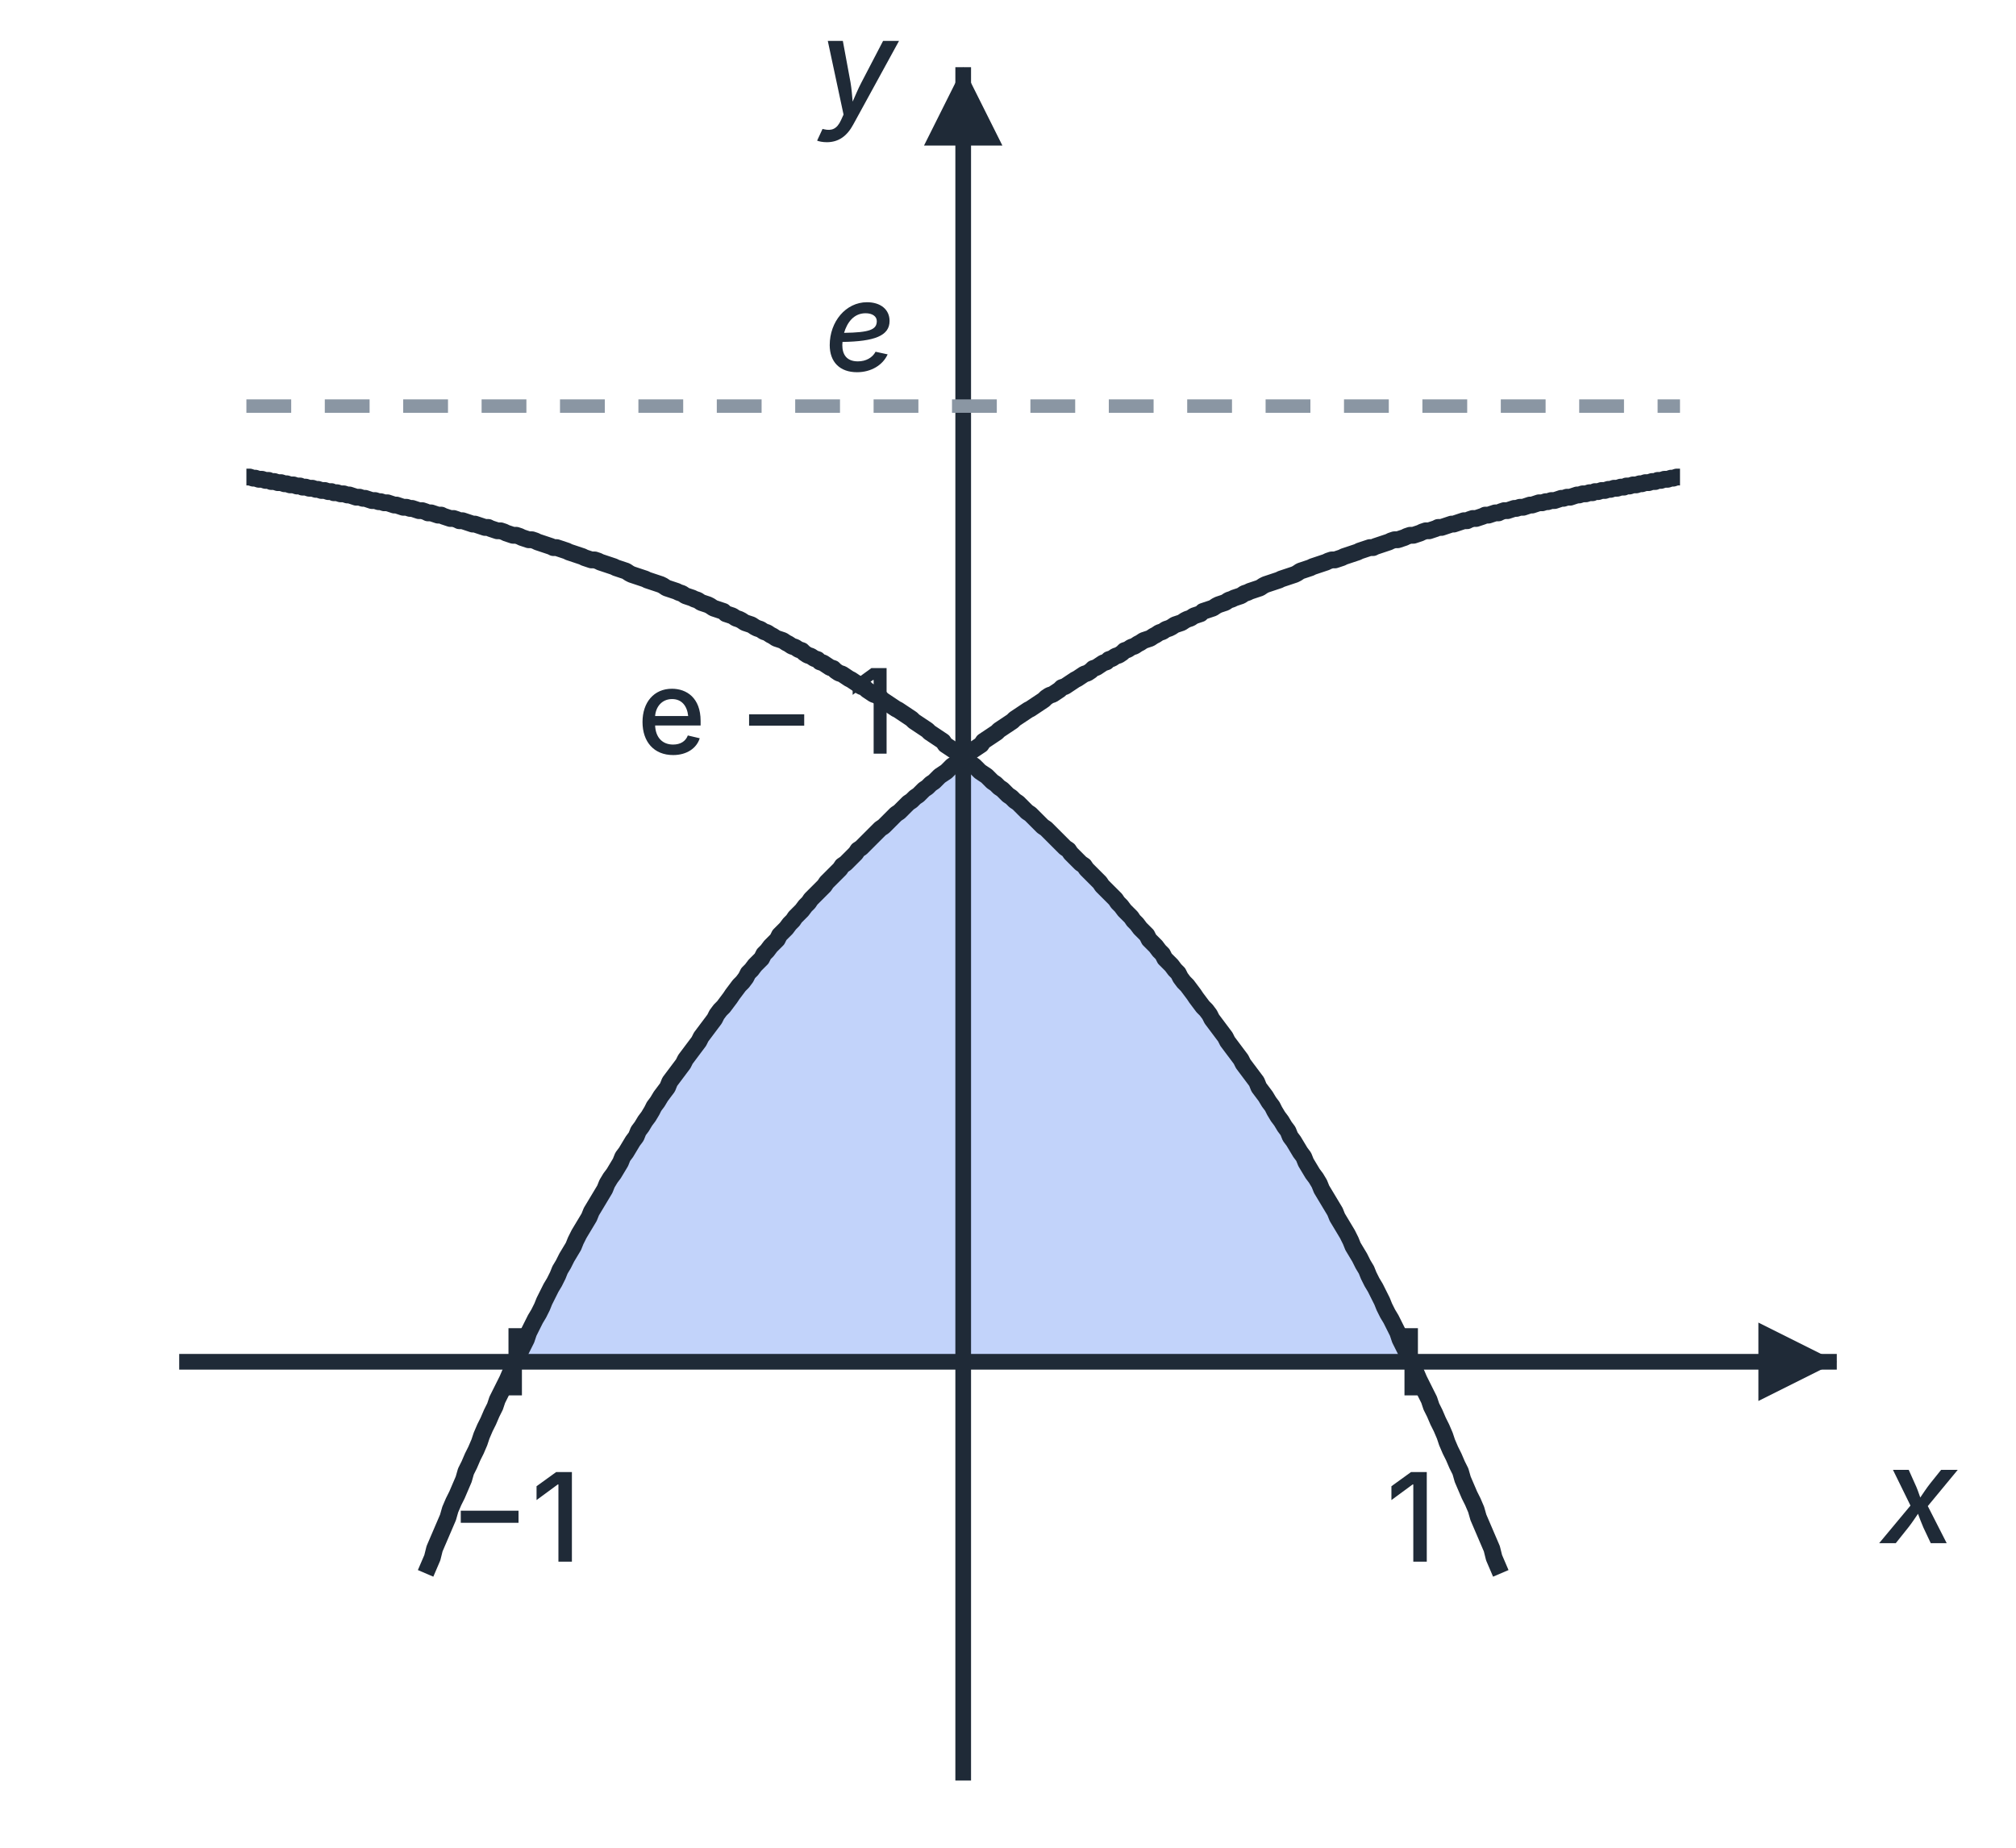
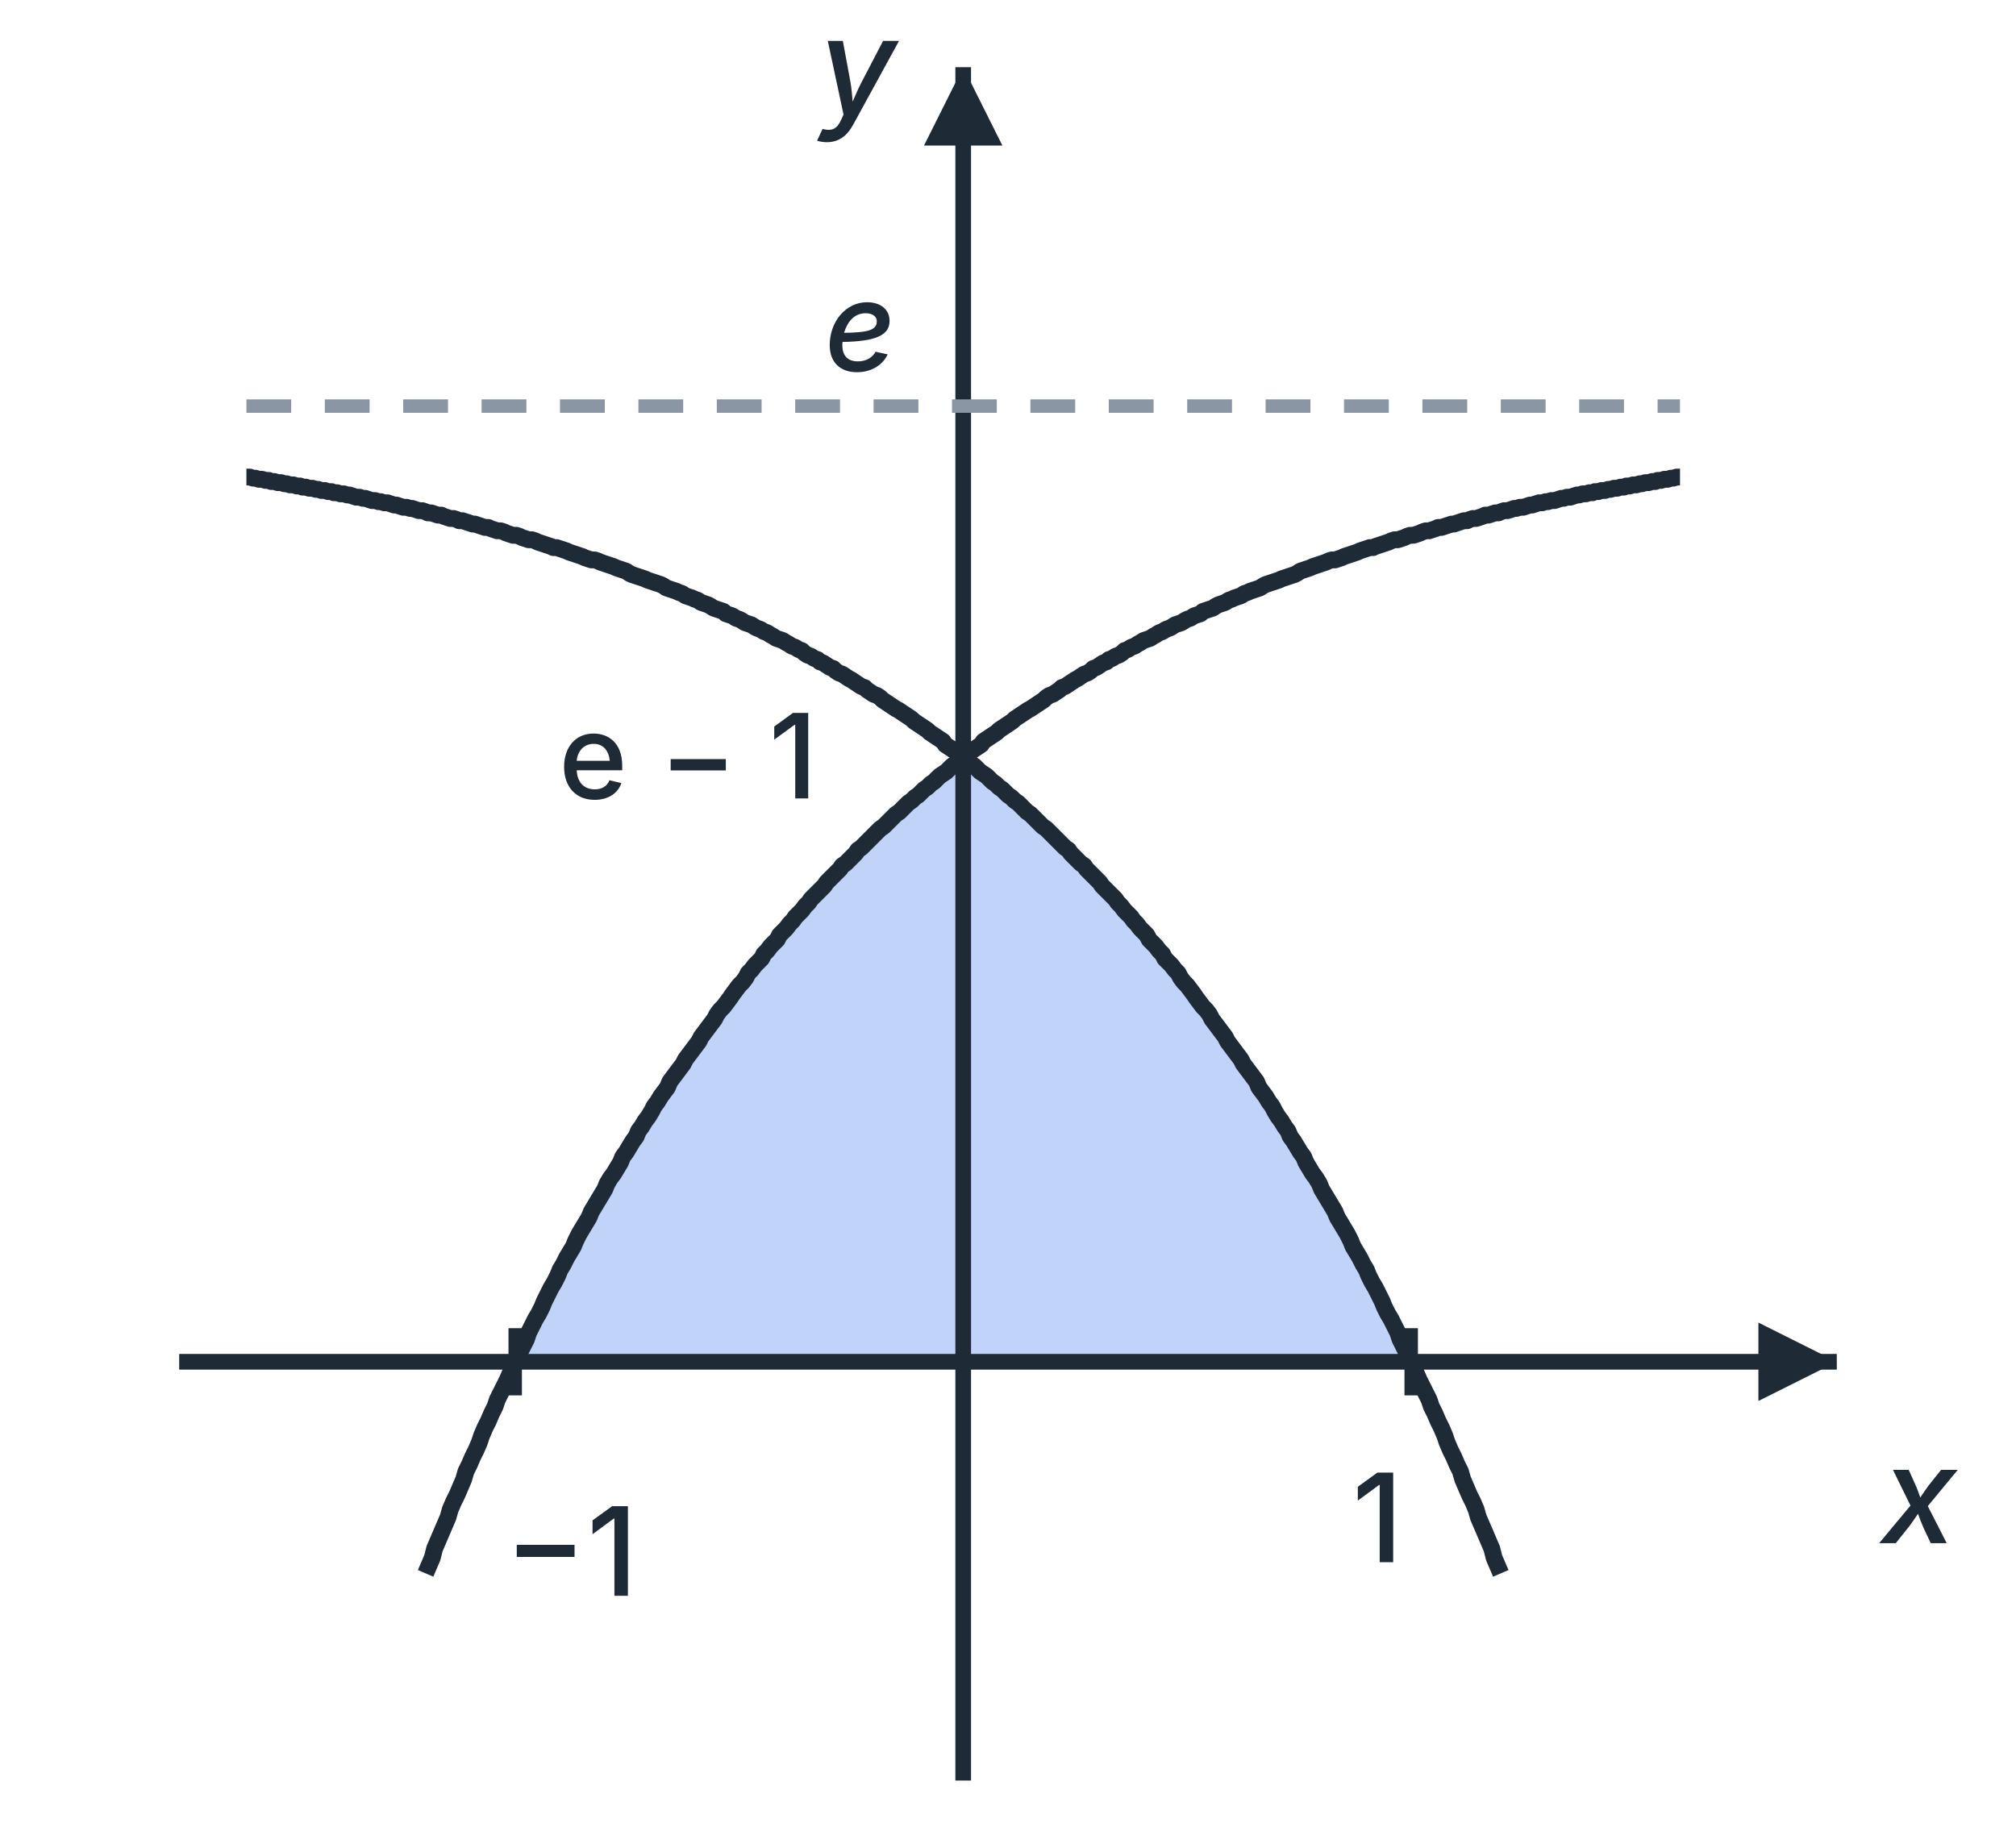
<svg xmlns="http://www.w3.org/2000/svg" viewBox="0 0 180 165" width="180" height="165" font-family="Inter, Arial, sans-serif">
  <polygon points="46.0,121.6 46.4,120.8 46.8,119.9 47.2,119.1 47.6,118.3 48.0,117.4 48.4,116.6 48.8,115.8 49.2,115.0 49.6,114.3 50.0,113.5 50.4,112.7 50.8,112.0 51.2,111.2 51.6,110.5 52.0,109.7 52.4,109.0 52.8,108.3 53.2,107.5 53.6,106.8 54.0,106.1 54.4,105.4 54.8,104.8 55.2,104.1 55.6,103.4 56.0,102.7 56.4,102.1 56.8,101.4 57.2,100.8 57.6,100.1 58.0,99.5 58.4,98.9 58.8,98.2 59.2,97.6 59.6,97.0 60.0,96.4 60.4,95.8 60.8,95.2 61.2,94.6 61.6,94.0 62.0,93.5 62.4,92.9 62.8,92.3 63.2,91.8 63.6,91.2 64.0,90.7 64.4,90.1 64.8,89.6 65.2,89.1 65.6,88.5 66.0,88.0 66.4,87.5 66.8,87.0 67.2,86.5 67.6,86.0 68.0,85.5 68.4,85.0 68.8,84.5 69.2,84.0 69.6,83.6 70.0,83.1 70.4,82.6 70.8,82.2 71.2,81.7 71.6,81.3 72.0,80.8 72.4,80.4 72.8,79.9 73.2,79.5 73.6,79.1 74.0,78.6 74.4,78.2 74.8,77.8 75.2,77.4 75.6,77.0 76.0,76.6 76.4,76.2 76.8,75.8 77.2,75.4 77.6,75.0 78.0,74.6 78.4,74.2 78.8,73.9 79.2,73.5 79.6,73.1 80.0,72.7 80.4,72.4 80.8,72.0 81.2,71.7 81.6,71.3 82.0,71.0 82.4,70.6 82.8,70.3 83.2,69.9 83.6,69.6 84.0,69.3 84.4,68.9 84.8,68.6 85.2,68.3 85.6,68.0 86.0,67.7 86.4,68.0 86.8,68.3 87.2,68.6 87.6,68.9 88.0,69.3 88.4,69.6 88.8,69.9 89.2,70.3 89.6,70.6 90.0,71.0 90.4,71.3 90.8,71.7 91.2,72.0 91.6,72.4 92.0,72.7 92.4,73.1 92.8,73.5 93.2,73.9 93.6,74.2 94.0,74.6 94.4,75.0 94.8,75.4 95.2,75.8 95.6,76.2 96.0,76.6 96.4,77.0 96.8,77.4 97.2,77.8 97.6,78.2 98.0,78.6 98.4,79.1 98.8,79.5 99.2,79.9 99.6,80.4 100.0,80.8 100.4,81.3 100.8,81.7 101.2,82.2 101.6,82.6 102.0,83.1 102.4,83.6 102.8,84.0 103.2,84.5 103.6,85.0 104.0,85.5 104.4,86.0 104.8,86.5 105.2,87.0 105.6,87.5 106.0,88.0 106.4,88.5 106.8,89.1 107.2,89.6 107.6,90.1 108.0,90.7 108.4,91.2 108.8,91.8 109.2,92.3 109.6,92.9 110.0,93.5 110.4,94.0 110.8,94.6 111.2,95.2 111.6,95.8 112.0,96.4 112.4,97.0 112.8,97.6 113.2,98.2 113.6,98.9 114.0,99.5 114.4,100.1 114.8,100.8 115.2,101.4 115.6,102.1 116.0,102.7 116.4,103.4 116.8,104.1 117.2,104.8 117.6,105.4 118.0,106.1 118.4,106.8 118.8,107.5 119.2,108.3 119.6,109.0 120.0,109.7 120.4,110.5 120.8,111.2 121.2,112.0 121.6,112.7 122.0,113.5 122.4,114.3 122.8,115.0 123.2,115.8 123.6,116.6 124.0,117.4 124.4,118.3 124.8,119.1 125.2,119.9 125.6,120.8 126.0,121.6 126.0,121.6 125.6,121.6 125.2,121.6 124.8,121.6 124.4,121.6 124.0,121.6 123.6,121.6 123.2,121.6 122.8,121.6 122.4,121.6 122.0,121.6 121.6,121.6 121.2,121.6 120.8,121.6 120.4,121.6 120.0,121.6 119.6,121.6 119.2,121.6 118.8,121.6 118.4,121.6 118.0,121.6 117.6,121.6 117.2,121.6 116.8,121.6 116.4,121.6 116.0,121.6 115.6,121.6 115.2,121.6 114.8,121.6 114.4,121.6 114.0,121.6 113.6,121.6 113.2,121.6 112.8,121.6 112.4,121.6 112.0,121.6 111.6,121.6 111.2,121.6 110.8,121.6 110.4,121.6 110.0,121.6 109.6,121.6 109.2,121.6 108.8,121.6 108.4,121.6 108.0,121.6 107.6,121.6 107.2,121.6 106.8,121.6 106.4,121.6 106.0,121.6 105.6,121.6 105.2,121.6 104.8,121.6 104.4,121.6 104.0,121.6 103.6,121.6 103.2,121.6 102.8,121.6 102.4,121.6 102.0,121.6 101.6,121.6 101.2,121.6 100.8,121.6 100.4,121.6 100.0,121.6 99.6,121.6 99.2,121.6 98.8,121.6 98.4,121.6 98.0,121.6 97.6,121.6 97.2,121.6 96.8,121.6 96.4,121.6 96.0,121.6 95.6,121.6 95.2,121.6 94.8,121.6 94.4,121.6 94.0,121.6 93.6,121.6 93.2,121.6 92.8,121.6 92.4,121.6 92.0,121.6 91.6,121.6 91.2,121.6 90.8,121.6 90.4,121.6 90.0,121.6 89.6,121.6 89.2,121.6 88.8,121.6 88.4,121.6 88.0,121.6 87.6,121.6 87.2,121.6 86.8,121.6 86.4,121.6 86.0,121.6 85.6,121.6 85.2,121.6 84.8,121.6 84.4,121.6 84.0,121.6 83.6,121.6 83.2,121.6 82.8,121.6 82.4,121.6 82.0,121.6 81.6,121.6 81.2,121.6 80.8,121.6 80.4,121.6 80.0,121.6 79.6,121.6 79.2,121.6 78.8,121.6 78.4,121.6 78.0,121.6 77.6,121.6 77.2,121.6 76.8,121.6 76.4,121.6 76.0,121.6 75.6,121.6 75.2,121.6 74.8,121.6 74.4,121.6 74.0,121.6 73.6,121.6 73.2,121.6 72.8,121.6 72.4,121.6 72.0,121.6 71.6,121.6 71.2,121.6 70.8,121.6 70.4,121.6 70.0,121.6 69.6,121.6 69.2,121.6 68.8,121.6 68.4,121.6 68.0,121.6 67.6,121.6 67.2,121.6 66.8,121.6 66.4,121.6 66.0,121.6 65.6,121.6 65.2,121.6 64.8,121.6 64.4,121.6 64.0,121.6 63.6,121.6 63.2,121.6 62.8,121.6 62.4,121.6 62.0,121.6 61.6,121.6 61.2,121.6 60.8,121.6 60.4,121.6 60.0,121.6 59.6,121.6 59.2,121.6 58.8,121.6 58.4,121.6 58.0,121.6 57.6,121.6 57.2,121.6 56.8,121.6 56.4,121.6 56.0,121.6 55.6,121.6 55.2,121.6 54.8,121.6 54.4,121.6 54.0,121.6 53.6,121.6 53.2,121.6 52.8,121.6 52.4,121.6 52.0,121.6 51.6,121.6 51.2,121.6 50.8,121.6 50.4,121.6 50.0,121.6 49.6,121.6 49.2,121.6 48.8,121.6 48.4,121.6 48.0,121.6 47.6,121.6 47.2,121.6 46.8,121.6 46.4,121.6 46.0,121.6" fill="#2563eb" fill-opacity="0.28" stroke="none" />
  <line x1="16.0" y1="121.605" x2="164.0" y2="121.605" stroke="#1f2a37" stroke-width="1.4" />
  <path d="M164.0,121.605 l-7,-3.5 v7 z" fill="#1f2a37" />
  <line x1="86.0" y1="159.0" x2="86.0" y2="6.0" stroke="#1f2a37" stroke-width="1.4" />
  <path d="M86.0,6.0 l-3.5,7 h7 z" fill="#1f2a37" />
  <text x="168.0" y="137.805" text-anchor="start" font-size="12" fill="#1f2a37" font-weight="500" font-style="italic">x</text>
  <text x="80.0" y="10.2" text-anchor="end" font-size="12" fill="#1f2a37" font-weight="500" font-style="italic">y</text>
  <line x1="22.0" y1="36.263" x2="150.0" y2="36.263" stroke="#8a96a3" stroke-width="1.2" stroke-dasharray="4 3" />
  <polyline points="22.0,42.6 22.3,42.6 22.6,42.7 22.8,42.7 23.1,42.8 23.4,42.8 23.7,42.9 24.0,42.9 24.2,43.0 24.5,43.0 24.8,43.1 25.1,43.1 25.4,43.2 25.6,43.2 25.9,43.3 26.2,43.3 26.5,43.4 26.8,43.4 27.0,43.5 27.3,43.5 27.6,43.6 27.9,43.6 28.2,43.7 28.4,43.7 28.7,43.8 29.0,43.8 29.3,43.9 29.6,43.9 29.8,44.0 30.1,44.0 30.4,44.1 30.7,44.1 31.0,44.2 31.2,44.2 31.5,44.3 31.8,44.4 32.1,44.4 32.4,44.5 32.6,44.5 32.9,44.6 33.2,44.7 33.5,44.7 33.8,44.8 34.0,44.8 34.3,44.9 34.6,44.9 34.9,45.0 35.2,45.1 35.4,45.1 35.7,45.2 36.0,45.3 36.3,45.3 36.6,45.4 36.8,45.4 37.1,45.5 37.4,45.6 37.7,45.6 38.0,45.7 38.2,45.8 38.5,45.8 38.8,45.9 39.1,46.0 39.4,46.0 39.6,46.1 39.9,46.2 40.2,46.3 40.5,46.3 40.8,46.4 41.0,46.5 41.3,46.5 41.6,46.6 41.9,46.7 42.2,46.8 42.4,46.8 42.7,46.9 43.0,47.0 43.3,47.1 43.6,47.1 43.8,47.2 44.1,47.3 44.4,47.4 44.7,47.4 45.0,47.5 45.2,47.6 45.5,47.7 45.8,47.8 46.1,47.8 46.4,47.9 46.6,48.0 46.9,48.1 47.2,48.2 47.5,48.2 47.8,48.3 48.0,48.4 48.3,48.5 48.6,48.6 48.9,48.7 49.2,48.8 49.4,48.9 49.7,48.9 50.0,49.0 50.3,49.1 50.6,49.2 50.8,49.3 51.1,49.4 51.4,49.5 51.7,49.6 52.0,49.7 52.2,49.8 52.5,49.9 52.8,50.0 53.1,50.0 53.4,50.1 53.6,50.2 53.9,50.3 54.2,50.4 54.5,50.5 54.8,50.6 55.0,50.7 55.3,50.8 55.6,50.9 55.9,51.0 56.2,51.2 56.4,51.3 56.7,51.4 57.0,51.5 57.3,51.6 57.6,51.7 57.8,51.8 58.1,51.9 58.4,52.0 58.7,52.1 59.0,52.2 59.2,52.3 59.5,52.5 59.8,52.6 60.1,52.7 60.4,52.8 60.6,52.9 60.9,53.0 61.2,53.2 61.5,53.3 61.8,53.4 62.0,53.5 62.3,53.6 62.6,53.8 62.9,53.9 63.2,54.0 63.4,54.1 63.7,54.3 64.0,54.4 64.3,54.5 64.6,54.6 64.8,54.8 65.1,54.9 65.4,55.0 65.7,55.2 66.0,55.3 66.2,55.4 66.5,55.6 66.8,55.7 67.1,55.8 67.4,56.0 67.6,56.1 67.9,56.2 68.2,56.4 68.5,56.5 68.8,56.7 69.0,56.8 69.3,57.0 69.6,57.1 69.9,57.2 70.2,57.4 70.4,57.5 70.7,57.7 71.0,57.8 71.3,58.0 71.6,58.1 71.8,58.3 72.1,58.5 72.4,58.6 72.7,58.8 73.0,58.9 73.2,59.1 73.5,59.2 73.8,59.4 74.1,59.6 74.4,59.7 74.6,59.9 74.9,60.1 75.2,60.2 75.5,60.4 75.8,60.6 76.0,60.7 76.3,60.9 76.6,61.1 76.9,61.3 77.2,61.4 77.4,61.6 77.7,61.8 78.0,62.0 78.3,62.1 78.6,62.3 78.8,62.5 79.1,62.7 79.4,62.9 79.7,63.1 80.0,63.3 80.2,63.4 80.5,63.6 80.8,63.8 81.1,64.0 81.4,64.2 81.6,64.4 81.9,64.6 82.2,64.8 82.5,65.0 82.8,65.2 83.0,65.4 83.3,65.6 83.6,65.8 83.9,66.0 84.2,66.2 84.4,66.5 84.7,66.7 85.0,66.9 85.3,67.1 85.6,67.3 85.8,67.5 86.1,67.8 86.4,68.0 86.7,68.2 87.0,68.4 87.2,68.6 87.5,68.9 87.8,69.1 88.1,69.3 88.4,69.6 88.6,69.8 88.9,70.0 89.2,70.3 89.5,70.5 89.8,70.8 90.0,71.0 90.3,71.2 90.6,71.5 90.9,71.7 91.2,72.0 91.4,72.2 91.7,72.5 92.0,72.7 92.3,73.0 92.6,73.3 92.8,73.5 93.1,73.8 93.4,74.0 93.7,74.3 94.0,74.6 94.2,74.8 94.5,75.1 94.8,75.4 95.1,75.7 95.4,75.9 95.6,76.2 95.9,76.5 96.2,76.8 96.5,77.1 96.8,77.3 97.0,77.6 97.3,77.9 97.6,78.2 97.9,78.5 98.2,78.8 98.4,79.1 98.7,79.4 99.0,79.7 99.3,80.0 99.6,80.3 99.8,80.6 100.1,80.9 100.4,81.3 100.7,81.6 101.0,81.9 101.2,82.2 101.5,82.5 101.8,82.9 102.1,83.2 102.4,83.5 102.6,83.9 102.9,84.2 103.2,84.5 103.5,84.9 103.8,85.2 104.0,85.6 104.3,85.9 104.6,86.2 104.9,86.6 105.2,86.9 105.4,87.3 105.7,87.7 106.0,88.0 106.3,88.4 106.6,88.8 106.8,89.1 107.1,89.5 107.4,89.9 107.7,90.2 108.0,90.6 108.2,91.0 108.5,91.4 108.8,91.8 109.1,92.2 109.4,92.6 109.6,93.0 109.9,93.4 110.2,93.8 110.5,94.2 110.8,94.6 111.0,95.0 111.3,95.4 111.6,95.8 111.9,96.2 112.2,96.6 112.4,97.1 112.7,97.5 113.0,97.9 113.3,98.4 113.6,98.8 113.8,99.2 114.1,99.7 114.4,100.1 114.7,100.6 115.0,101.0 115.2,101.5 115.5,101.9 115.8,102.4 116.1,102.9 116.4,103.3 116.6,103.8 116.9,104.3 117.2,104.8 117.5,105.2 117.8,105.7 118.0,106.2 118.3,106.7 118.6,107.2 118.9,107.7 119.2,108.2 119.4,108.7 119.7,109.2 120.0,109.7 120.3,110.2 120.6,110.8 120.8,111.3 121.1,111.8 121.4,112.3 121.7,112.9 122.0,113.4 122.2,113.9 122.5,114.5 122.8,115.0 123.1,115.6 123.4,116.2 123.6,116.7 123.9,117.3 124.2,117.8 124.5,118.4 124.8,119.0 125.0,119.6 125.3,120.2 125.6,120.8 125.9,121.3 126.2,121.9 126.4,122.5 126.7,123.2 127.0,123.8 127.3,124.4 127.6,125.0 127.8,125.6 128.1,126.2 128.4,126.9 128.7,127.5 129.0,128.2 129.2,128.8 129.5,129.5 129.8,130.1 130.1,130.8 130.4,131.4 130.6,132.1 130.9,132.8 131.2,133.5 131.5,134.1 131.8,134.8 132.0,135.5 132.3,136.2 132.6,136.9 132.9,137.6 133.2,138.3 133.4,139.1 133.7,139.8 134.0,140.5" fill="none" stroke="#1f2a37" stroke-width="1.5" stroke-linejoin="round" />
  <polyline points="38.0,140.5 38.3,139.8 38.6,139.1 38.8,138.3 39.1,137.6 39.4,136.9 39.7,136.2 40.0,135.5 40.2,134.8 40.5,134.1 40.8,133.5 41.1,132.8 41.4,132.1 41.6,131.4 41.9,130.8 42.2,130.1 42.5,129.5 42.8,128.8 43.0,128.2 43.3,127.5 43.6,126.9 43.9,126.2 44.2,125.6 44.4,125.0 44.7,124.4 45.0,123.8 45.3,123.2 45.6,122.5 45.8,121.9 46.1,121.3 46.4,120.8 46.7,120.2 47.0,119.6 47.2,119.0 47.5,118.4 47.8,117.8 48.1,117.3 48.4,116.7 48.6,116.2 48.9,115.6 49.2,115.0 49.5,114.5 49.8,113.9 50.0,113.4 50.3,112.9 50.6,112.3 50.9,111.8 51.2,111.3 51.4,110.8 51.7,110.2 52.0,109.7 52.3,109.2 52.6,108.7 52.8,108.2 53.1,107.7 53.4,107.2 53.7,106.7 54.0,106.2 54.2,105.7 54.5,105.2 54.8,104.8 55.1,104.3 55.4,103.8 55.6,103.3 55.9,102.9 56.2,102.4 56.5,101.9 56.8,101.5 57.0,101.0 57.3,100.6 57.6,100.1 57.9,99.7 58.2,99.2 58.4,98.8 58.7,98.4 59.0,97.9 59.3,97.5 59.6,97.1 59.8,96.6 60.1,96.2 60.4,95.8 60.7,95.4 61.0,95.0 61.2,94.6 61.5,94.2 61.8,93.8 62.1,93.4 62.4,93.0 62.6,92.6 62.9,92.2 63.2,91.8 63.5,91.4 63.8,91.0 64.0,90.6 64.3,90.2 64.6,89.9 64.9,89.5 65.2,89.1 65.4,88.8 65.7,88.4 66.0,88.0 66.3,87.7 66.6,87.3 66.8,86.9 67.1,86.6 67.4,86.2 67.7,85.9 68.0,85.6 68.2,85.2 68.5,84.9 68.8,84.5 69.1,84.2 69.4,83.9 69.6,83.5 69.9,83.2 70.2,82.9 70.5,82.5 70.8,82.2 71.0,81.9 71.3,81.6 71.6,81.3 71.9,80.9 72.2,80.6 72.4,80.3 72.7,80.0 73.0,79.7 73.3,79.4 73.6,79.1 73.8,78.8 74.1,78.5 74.4,78.2 74.7,77.9 75.0,77.6 75.2,77.3 75.5,77.1 75.8,76.8 76.1,76.5 76.4,76.2 76.6,75.9 76.9,75.7 77.2,75.4 77.5,75.1 77.8,74.8 78.0,74.6 78.3,74.3 78.6,74.0 78.9,73.8 79.2,73.5 79.4,73.3 79.7,73.0 80.0,72.7 80.3,72.5 80.6,72.2 80.8,72.0 81.1,71.7 81.4,71.5 81.7,71.2 82.0,71.0 82.2,70.8 82.5,70.5 82.8,70.3 83.1,70.0 83.4,69.8 83.6,69.6 83.9,69.3 84.2,69.1 84.5,68.9 84.8,68.6 85.0,68.4 85.3,68.2 85.6,68.0 85.9,67.8 86.2,67.5 86.4,67.3 86.7,67.1 87.0,66.9 87.3,66.7 87.6,66.5 87.8,66.2 88.1,66.0 88.4,65.8 88.7,65.6 89.0,65.4 89.2,65.2 89.5,65.0 89.8,64.8 90.1,64.6 90.4,64.4 90.6,64.2 90.9,64.0 91.2,63.8 91.5,63.6 91.8,63.4 92.0,63.3 92.3,63.1 92.6,62.9 92.9,62.7 93.2,62.5 93.4,62.3 93.7,62.1 94.0,62.0 94.3,61.8 94.6,61.6 94.8,61.4 95.1,61.3 95.4,61.1 95.7,60.9 96.0,60.7 96.2,60.6 96.5,60.4 96.8,60.2 97.1,60.1 97.4,59.9 97.6,59.7 97.9,59.6 98.2,59.4 98.5,59.2 98.8,59.1 99.0,58.9 99.3,58.8 99.6,58.6 99.9,58.5 100.2,58.3 100.4,58.1 100.7,58.0 101.0,57.8 101.3,57.7 101.6,57.5 101.8,57.4 102.1,57.2 102.4,57.1 102.7,57.0 103.0,56.8 103.2,56.7 103.5,56.5 103.8,56.4 104.1,56.2 104.4,56.1 104.6,56.0 104.9,55.8 105.2,55.7 105.5,55.6 105.8,55.4 106.0,55.3 106.3,55.2 106.6,55.0 106.9,54.9 107.2,54.8 107.4,54.6 107.7,54.5 108.0,54.4 108.3,54.3 108.6,54.1 108.8,54.0 109.1,53.9 109.4,53.8 109.7,53.6 110.0,53.5 110.2,53.4 110.5,53.3 110.8,53.2 111.1,53.0 111.4,52.9 111.6,52.8 111.9,52.7 112.2,52.6 112.5,52.5 112.8,52.3 113.0,52.2 113.3,52.1 113.6,52.0 113.9,51.9 114.2,51.8 114.4,51.7 114.7,51.6 115.0,51.5 115.3,51.4 115.6,51.3 115.8,51.2 116.1,51.0 116.4,50.9 116.7,50.8 117.0,50.7 117.2,50.6 117.5,50.5 117.8,50.4 118.1,50.3 118.4,50.2 118.6,50.1 118.9,50.0 119.2,50.0 119.5,49.9 119.8,49.8 120.0,49.7 120.3,49.6 120.6,49.5 120.9,49.4 121.2,49.3 121.4,49.2 121.7,49.1 122.0,49.0 122.3,48.9 122.6,48.9 122.8,48.8 123.1,48.7 123.4,48.6 123.7,48.5 124.0,48.4 124.2,48.3 124.5,48.2 124.8,48.2 125.1,48.1 125.4,48.0 125.6,47.9 125.9,47.8 126.2,47.8 126.5,47.7 126.8,47.6 127.0,47.5 127.3,47.4 127.6,47.4 127.9,47.3 128.2,47.2 128.4,47.1 128.7,47.1 129.0,47.0 129.3,46.9 129.6,46.8 129.8,46.8 130.1,46.7 130.4,46.6 130.7,46.5 131.0,46.5 131.2,46.4 131.5,46.3 131.8,46.3 132.1,46.2 132.4,46.1 132.6,46.0 132.9,46.0 133.2,45.9 133.5,45.8 133.8,45.8 134.0,45.7 134.3,45.6 134.6,45.6 134.9,45.5 135.2,45.4 135.4,45.4 135.7,45.3 136.0,45.3 136.3,45.2 136.6,45.1 136.8,45.1 137.1,45.0 137.4,44.9 137.7,44.9 138.0,44.8 138.2,44.8 138.5,44.7 138.8,44.7 139.1,44.6 139.4,44.5 139.6,44.5 139.9,44.4 140.2,44.4 140.5,44.3 140.8,44.2 141.0,44.2 141.3,44.1 141.6,44.1 141.9,44.0 142.2,44.0 142.4,43.9 142.7,43.9 143.0,43.8 143.3,43.8 143.6,43.7 143.8,43.7 144.1,43.6 144.4,43.6 144.7,43.5 145.0,43.5 145.2,43.4 145.5,43.4 145.8,43.3 146.1,43.3 146.4,43.2 146.6,43.2 146.9,43.1 147.2,43.1 147.5,43.0 147.8,43.0 148.0,42.9 148.3,42.9 148.6,42.8 148.9,42.8 149.2,42.7 149.4,42.7 149.7,42.6 150.0,42.6" fill="none" stroke="#1f2a37" stroke-width="1.5" stroke-linejoin="round" />
  <line x1="46.0" y1="118.605" x2="46.0" y2="124.605" stroke="#1f2a37" stroke-width="1.2" />
-   <text x="46.0" y="139.455" text-anchor="middle" font-size="11" fill="#1f2a37" font-weight="500">−1</text>
  <line x1="126.0" y1="118.605" x2="126.0" y2="124.605" stroke="#1f2a37" stroke-width="1.2" />
-   <text x="126.0" y="139.455" text-anchor="middle" font-size="11" fill="#1f2a37" font-weight="500">1</text>
+   <text x="51.0" y="142.5" text-anchor="middle" font-size="11" fill="#1f2a37" font-weight="500">−1</text>
+   <text x="123.0" y="139.5" text-anchor="middle" font-size="11" fill="#1f2a37" font-weight="500">1</text>
  <text x="80.0" y="33.113" text-anchor="end" font-size="11" fill="#1f2a37" font-weight="500" font-style="italic">e</text>
-   <text x="80.0" y="67.3" text-anchor="end" font-size="10.5" fill="#1f2a37" font-weight="500">e − 1</text>
+   <text x="73.0" y="71.3" text-anchor="end" font-size="10.5" fill="#1f2a37" font-weight="500">e − 1</text>
</svg>
